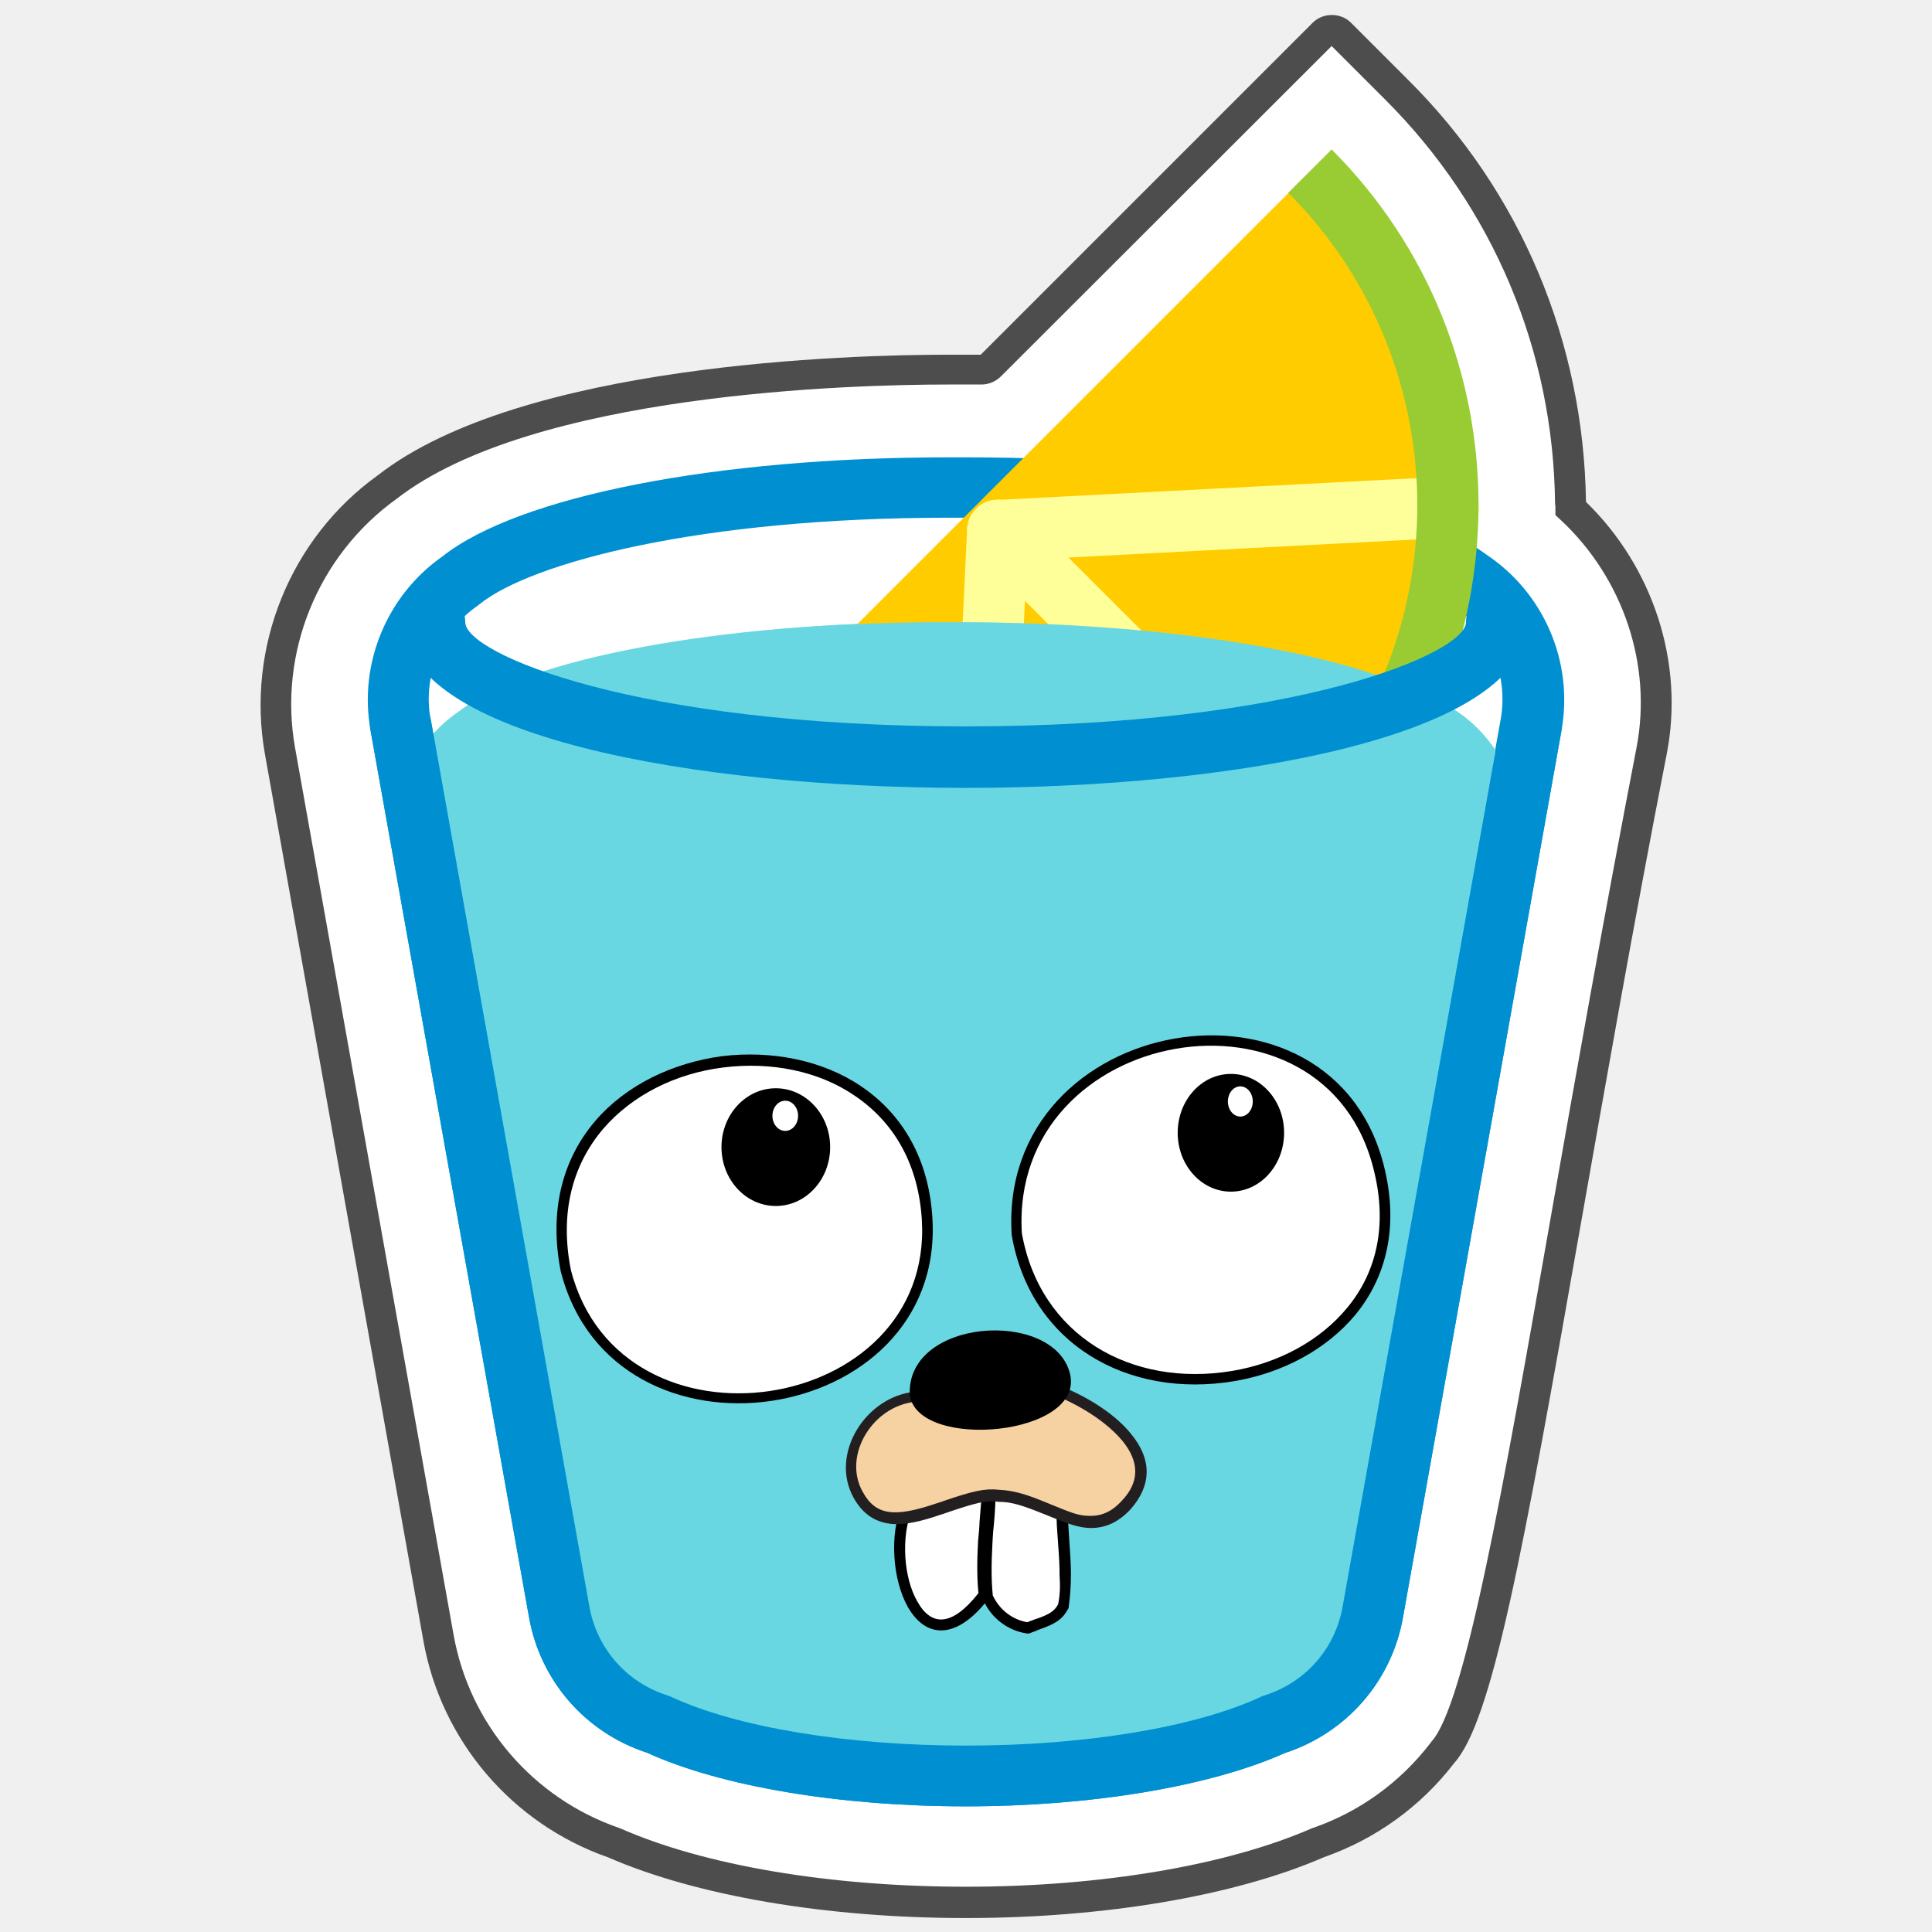
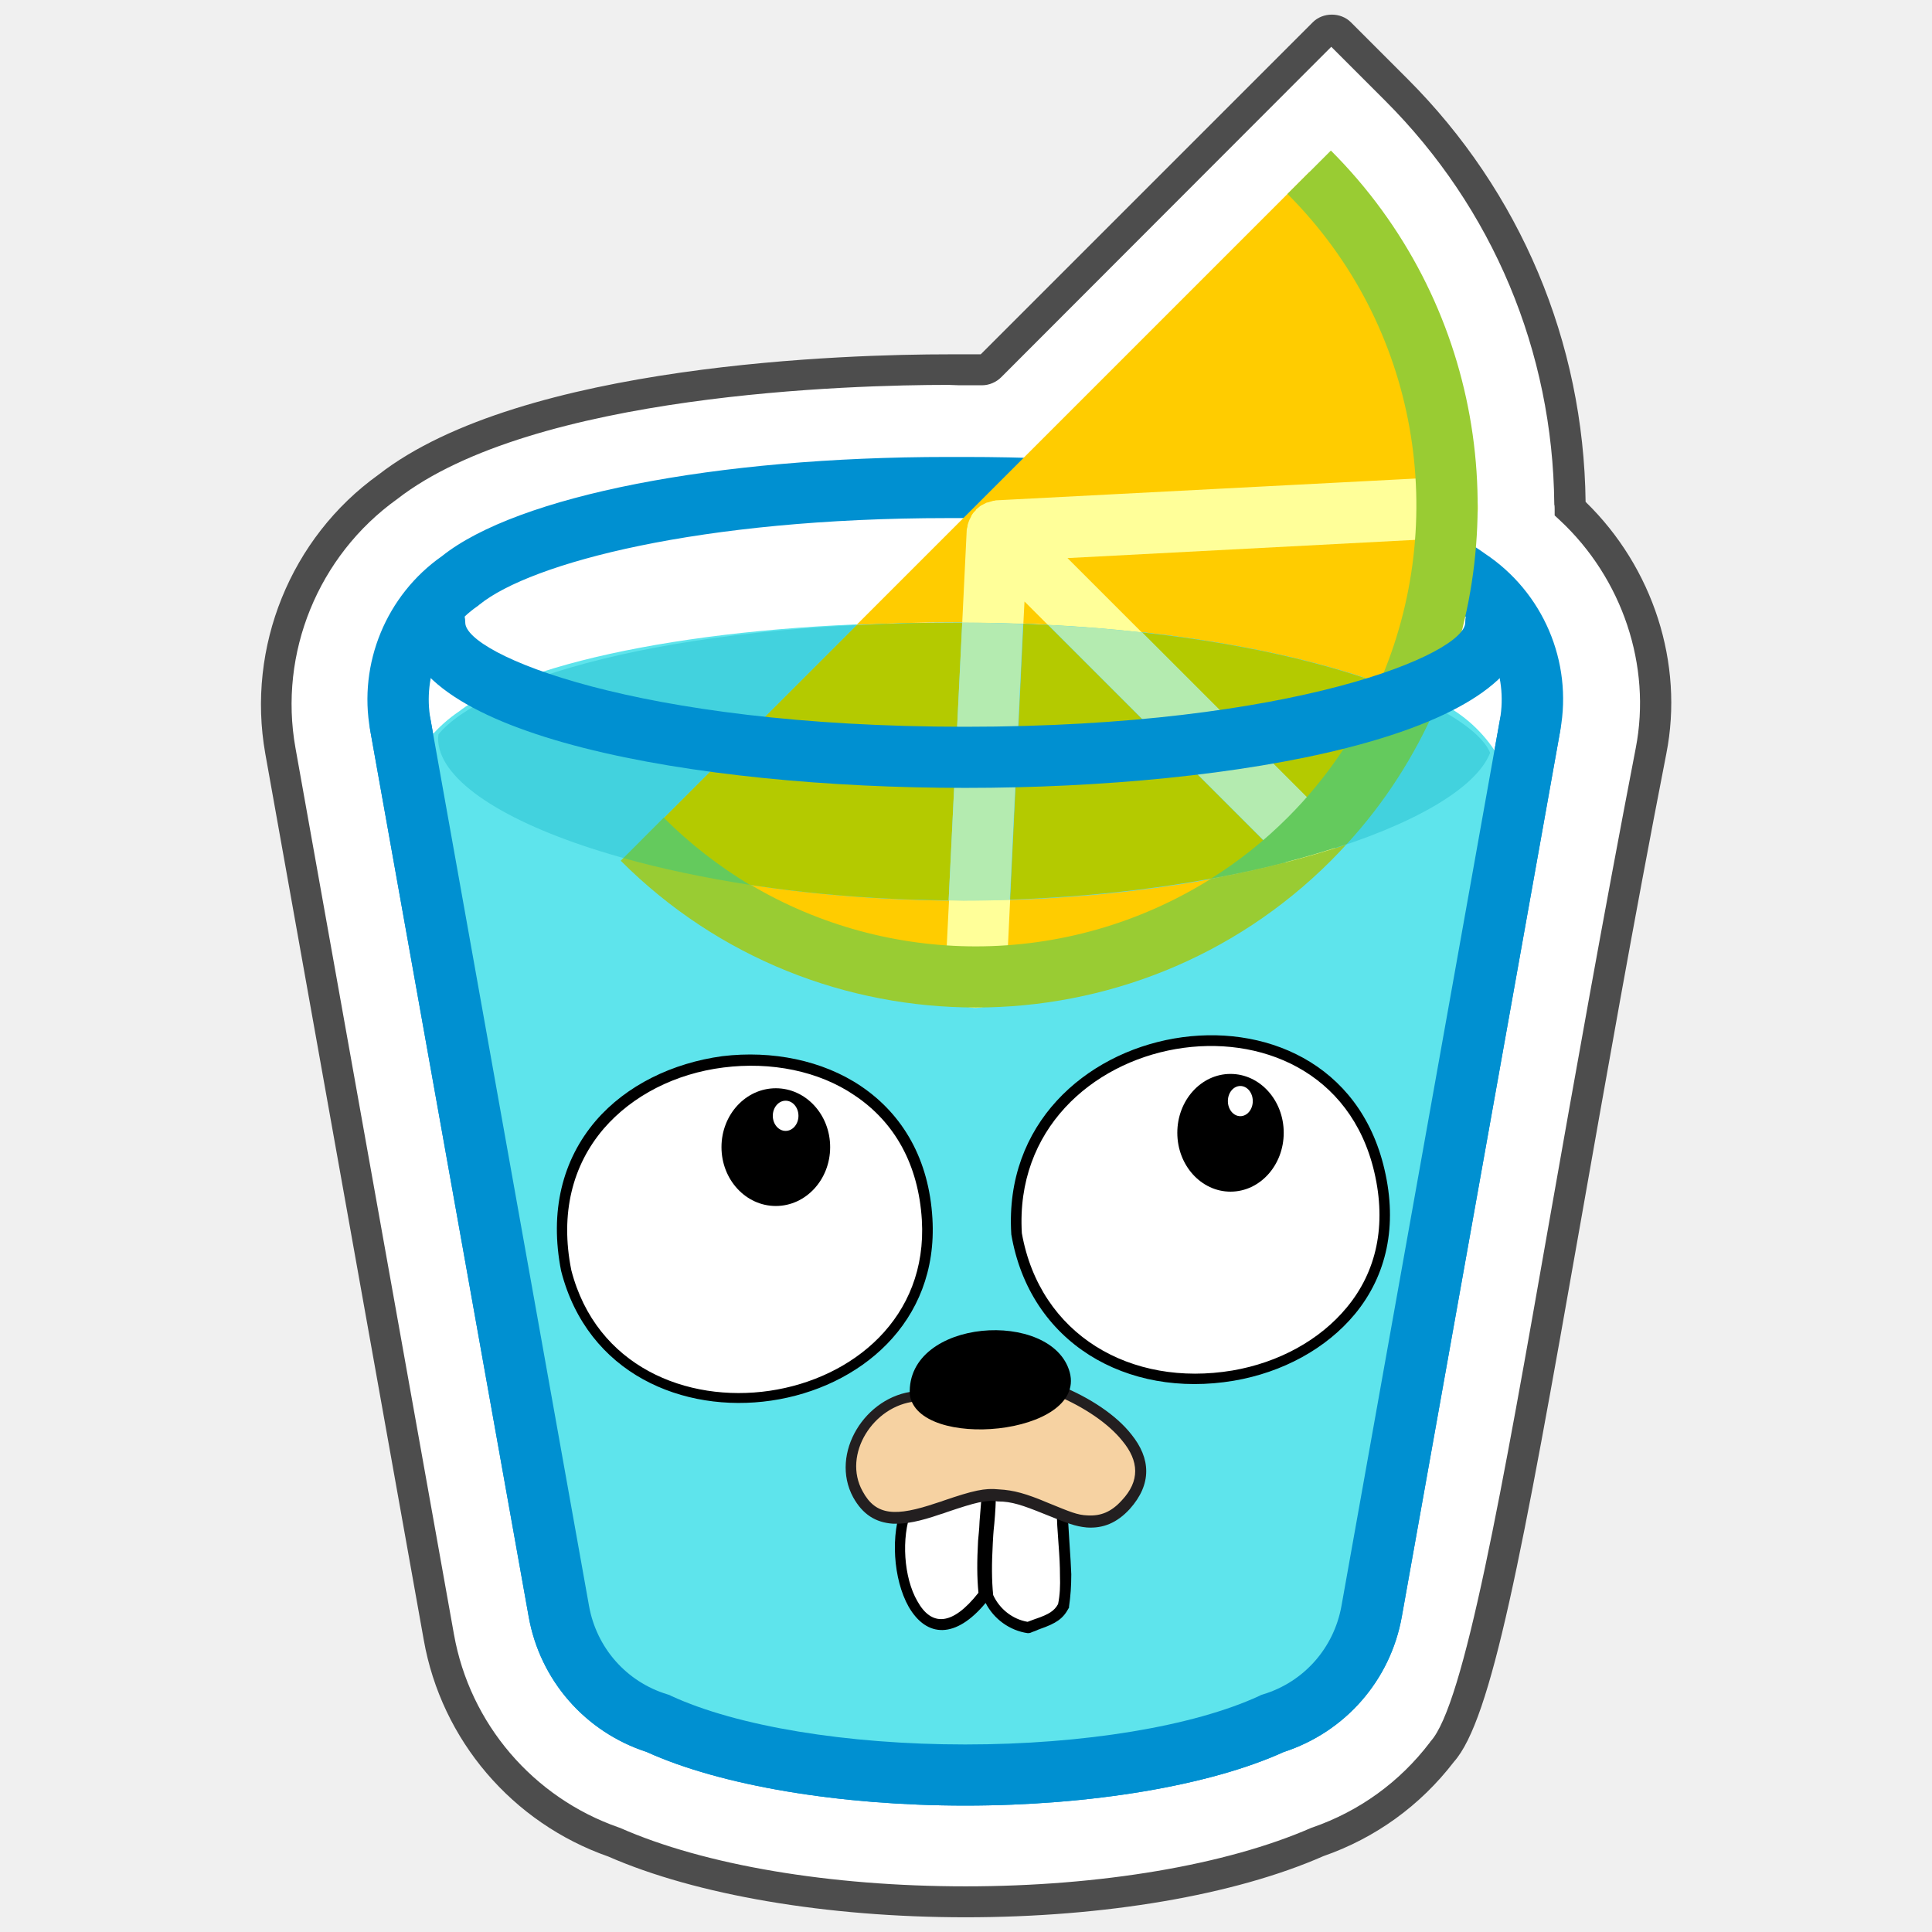
<svg xmlns="http://www.w3.org/2000/svg" version="1.1" id="Layer_2" x="0px" y="0px" viewBox="0 0 512 512" style="enable-background:new 0 0 512 512;" xml:space="preserve">
  <g>
    <g>
-       <path style="fill:#FFFFFF;" d="M437.7,198.9c4.6-23.8-4-48-21.4-64.2c0-0.3-0.1-1.2-0.1-1.4c-0.4-41.5-16.8-80.4-46.1-109.7l-15-15    c-1.2-1.2-3.2-1.2-4.4,0L262.4,97c-0.6,0.6-1.4,0.9-2.2,0.9c-1.5,0-2.9,0-4.4,0c0,0-1.8,0-1.8,0l-2.7,0    c-25.6,0-111.6,2.3-148.7,31.2c-22.1,15.8-33.2,43.2-28.4,69.9l42,235c4.5,25.3,22.3,46,46.4,54.3c22.9,10.1,56.8,15.9,93.3,15.9    s70.4-5.8,93.3-15.9c13.3-4.6,24.7-13,33-23.8C396.5,449,410,341.5,437.7,198.9z" />
-       <path style="fill:#4D4D4D;" d="M255.9,508.3c-36.9,0-71.4-5.9-94.8-16.1c-25.4-8.9-44.2-30.9-48.9-57.4l-42-235c-5-28.2,6.7-57.2,30-73.9    c38-29.6,125.3-31.9,151.1-31.9l2.8,0l1.8,0c1.3,0,2.7,0,4,0l88-88c2.7-2.7,7.4-2.7,10.1,0l15,15C403,50.7,419.7,90.6,420.3,133    c17.9,17.4,26.1,42.8,21.4,66.8c-8.9,45.6-16.2,87.4-22.7,124.2c-15.6,88.7-23.6,132-33.6,143.2c-8.9,11.6-20.9,20.2-34.6,25    C327.3,502.4,292.8,508.3,255.9,508.3z M251.3,101.9c-25.2,0-110.1,2.2-146.2,30.3c-20.9,15-31.4,40.9-26.9,66l42,235    c4.2,23.7,21,43.3,43.8,51.2l0.3,0.1c22.4,9.9,55.8,15.5,91.7,15.5s69.3-5.7,91.7-15.5l0.3-0.1c12.4-4.3,23.1-12.1,31.1-22.5    l0.2-0.3c8.9-9.6,19-66.8,31.7-139.2c6.5-36.9,13.9-78.7,22.7-124.3c4.2-21.8-3.5-44.9-20.2-60.4l-1.3-1.2l0-1.7    c0-0.2,0-1-0.1-1.2l0-0.2c-0.4-40.4-16.4-78.4-44.9-106.9l-14.3-14.3l-87.7,87.6c-1.3,1.3-3.2,2.1-5.1,2.1c-1.5,0-3,0-4.4,0    l-1.8,0L251.3,101.9z" />
+       <path style="fill:#FFFFFF;" d="M437.6,199c4.6-23.8-4-48-21.4-64.1c0-0.3-0.1-1.2-0.1-1.4c-0.4-41.5-16.7-80.4-46-109.6l-15-15    c-1.2-1.2-3.2-1.2-4.4,0l-88.3,88.3c-0.6,0.6-1.4,0.9-2.2,0.9c-1.5,0-2.9,0-4.4,0c0,0-1.8,0-1.8,0l-2.7,0    c-25.6,0-111.5,2.3-148.6,31.1c-22,15.8-33.2,43.2-28.4,69.9l42,234.9c4.5,25.3,22.2,45.9,46.4,54.3    c22.9,10.1,56.8,15.9,93.2,15.9s70.3-5.8,93.2-15.9c13.3-4.6,24.7-13,33-23.8C396.4,448.9,409.9,341.4,437.6,199z" />
+       <path style="fill:#4D4D4D;" d="M255.9,508.1c-36.8,0-71.4-5.9-94.7-16.1c-25.4-8.9-44.2-30.8-48.9-57.4l-42-234.9    c-5-28.2,6.7-57.2,30-73.9c38-29.6,125.2-31.9,151-31.9l2.8,0l1.8,0c1.3,0,2.7,0,4,0l88-88c2.7-2.7,7.4-2.7,10.1,0l15,15    c29.9,29.9,46.7,69.7,47.2,112.1c17.9,17.4,26.1,42.8,21.4,66.7c-8.9,45.6-16.2,87.3-22.7,124.1c-15.6,88.6-23.6,131.9-33.6,143.1    c-8.9,11.6-20.8,20.2-34.6,25C327.3,502.2,292.8,508.1,255.9,508.1z M251.3,102c-25.1,0-110,2.2-146.1,30.3    c-20.9,15-31.4,40.8-26.9,65.9l42,234.9c4.2,23.7,21,43.3,43.7,51.2l0.3,0.1c22.4,9.9,55.8,15.5,91.6,15.5s69.2-5.7,91.6-15.5    l0.3-0.1c12.4-4.3,23.1-12,31.1-22.5l0.2-0.3c8.9-9.6,19-66.8,31.7-139.1c6.5-36.8,13.9-78.6,22.7-124.2    c4.2-21.7-3.5-44.9-20.2-60.4l-1.3-1.2l0-1.7c0-0.2,0-1-0.1-1.2l0-0.2c-0.4-40.4-16.3-78.3-44.8-106.8l-14.3-14.3L265.3,100    c-1.3,1.3-3.2,2.1-5,2.1c-1.5,0-2.9,0-4.4,0l-1.8,0L251.3,102z" />
+     </g>
+     <g>
+       <path style="fill:#FFFFFF;" d="M388.8,153.4c-18.9-14.1-71.3-24.2-133-24.2c-0.6,0-1.3,0-1.9,0c-0.9,0-1.8,0-2.7,0    c-60.3,0-111.5,10.4-129.2,24.7c-11.8,8.2-18.7,22.8-15.9,38.2l42,234.9c2.6,14.3,12.9,25.6,26.3,29.7    c17.9,8.3,47.7,13.7,81.4,13.7s63.6-5.4,81.4-13.7c13.3-4.1,23.7-15.4,26.3-29.7l42-234.9C408.3,176.3,401.1,161.5,388.8,153.4z" />
+       <path style="fill:#0090D1;" d="M255.8,478.5c-33.3,0-64.8-5.3-84.4-14.2c-16.3-5.3-28.3-19-31.3-35.9l-42-234.9    c-3.2-17.7,4.3-35.8,19-46.1c20-16,72.6-26.3,134-26.3l2.8,0l1.9,0c62.5,0,116.5,10.1,137.7,25.6c15.4,10.2,23.3,28.6,20,46.8    l-42,234.9c-3,16.9-15,30.6-31.3,35.9C320.6,473.2,289.1,478.5,255.8,478.5z M251.2,137.3c-65.8,0-110.5,11.9-124.1,22.9    c-0.2,0.1-0.3,0.3-0.5,0.4c-9.7,6.7-14.6,18.5-12.5,30.1l42,234.9c2,11.1,9.9,20.1,20.7,23.4c0.3,0.1,0.7,0.2,1,0.4    c17.5,8.1,46.7,12.9,78,12.9s60.5-4.8,78-12.9c0.3-0.2,0.7-0.3,1-0.4c10.8-3.3,18.7-12.3,20.7-23.4l42-234.9    c2.1-11.9-3-23.8-13.2-30.5c-0.1-0.1-0.3-0.2-0.4-0.3c-14.6-10.9-61-22.6-128.2-22.6l-1.9,0L251.2,137.3z" />
+     </g>
+     <g>
+       <path style="fill:#5EE4EC;" d="M384.9,188c-18.6-13.4-70.3-23-131.2-23c-0.6,0-1.2,0-1.9,0c-0.9,0-1.8,0-2.7,0    c-59.5,0-109.9,9.9-127.4,23.5c-11.6,7.8-18.4,21.7-15.7,36.3L147.6,429c2.5,13.6,12.8,24.4,25.9,28.3c17.6,7.9,47,13,80.3,13    s62.7-5.2,80.3-13c13.1-3.9,23.4-14.7,25.9-28.3l41.4-204.2C404.2,209.8,397,195.6,384.9,188z" />
    </g>
    <g>
      <g>
-         <path style="fill:#FFFFFF;" d="M389.1,153.3c-18.9-14.1-71.3-24.2-133.1-24.2c-0.6,0-1.3,0-1.9,0c-0.9,0-1.8,0-2.7,0     c-60.4,0-111.6,10.4-129.3,24.7c-11.8,8.2-18.7,22.8-15.9,38.2l42,235c2.6,14.4,12.9,25.6,26.3,29.8     c17.9,8.3,47.7,13.7,81.5,13.7s63.6-5.4,81.5-13.7c13.3-4.1,23.7-15.4,26.3-29.8l42-235C408.6,176.3,401.3,161.4,389.1,153.3z" />
-         <path style="fill:#0090D1;" d="M255.9,478.7c-33.4,0-64.9-5.3-84.4-14.2c-16.3-5.3-28.3-19-31.3-35.9l-42-235c-3.2-17.7,4.3-35.8,19-46.1     c20.1-16,72.6-26.3,134.1-26.3l2.8,0l1.9,0c62.6,0,116.6,10.1,137.8,25.7c15.4,10.2,23.3,28.6,20,46.8l-42,235     c-3,16.9-15,30.6-31.3,35.9C320.8,473.4,289.3,478.7,255.9,478.7z M251.3,137.2c-65.9,0-110.5,11.9-124.2,22.9     c-0.2,0.1-0.3,0.3-0.5,0.4c-9.7,6.7-14.6,18.5-12.5,30.1l42,235c2,11.1,9.9,20.1,20.7,23.5c0.3,0.1,0.7,0.2,1,0.4     c17.5,8.1,46.7,12.9,78.1,12.9s60.6-4.8,78.1-12.9c0.3-0.2,0.7-0.3,1-0.4c10.8-3.4,18.7-12.3,20.7-23.5l42-235     c2.1-11.9-3-23.9-13.2-30.5c-0.1-0.1-0.3-0.2-0.4-0.3c-14.6-10.9-61-22.6-128.3-22.6l-1.9,0L251.3,137.2z" />
+         <path style="fill:#FFFFFF;" d="M281.6,401.6c0.1,7.6,1.6,15.9,0.3,23.9c-2.1,3.9-5.9,4.3-9.4,5.8c-4.8-0.7-8.8-3.9-10.7-8.3     c-1.2-9.1,0.3-17.7,0.7-26.8c0-0.3,5.6,0.1,10.7,1.6C277.6,399.2,281.6,401.5,281.6,401.6L281.6,401.6z M239.5,402.2     c-4.2,15.8,5.5,41.5,21.4,20.4c-1.2-8.9,0.1-17.5,0.6-26.3C261.7,395.5,239.7,401.2,239.5,402.2L239.5,402.2z" />
      </g>
      <g>
-         <path style="fill:#69D7E2;" d="M385.2,187.9c-18.7-13.4-70.4-23-131.3-23c-0.6,0-1.2,0-1.9,0c-0.9,0-1.8,0-2.7,0     c-59.6,0-110,9.9-127.5,23.5c-11.6,7.8-18.4,21.7-15.7,36.4l41.5,204.4c2.5,13.7,12.8,24.4,25.9,28.3c17.6,7.9,47.1,13,80.4,13     s62.7-5.2,80.4-13c13.2-3.9,23.4-14.7,25.9-28.3l41.5-204.4C404.4,209.8,397.3,195.6,385.2,187.9z" />
+         <path d="M283.4,408.6c-0.3-4.5-0.4-6.2-0.4-8.5v-1l-1-0.3l-18.7-5.8v-1l-1.9,0.4h-0.1v0.1l-21.1,5.4l-0.7,0.1l-0.3,0.7     c-3.3,7.9-2.5,19.8,1.6,27.1c4.8,8.3,12.5,8.5,20.4-1c2.2,4.3,6.4,7.3,11.1,8h0.4l0.4-0.1c0.6-0.3,1.2-0.4,2.2-0.9     c0.1,0,0.1,0,0.3-0.1c4.3-1.5,6.1-2.7,7.6-5.5l0.1-0.1v-0.3c0.4-2.7,0.6-5.5,0.6-8.6C283.8,414.9,283.7,412.8,283.4,408.6     L283.4,408.6z M259.6,403.1c-0.1,2.7-0.3,3.7-0.4,5.2c-0.3,5.5-0.3,9.7,0.1,13.8c-7,8.9-12.5,8.9-16.2,2.2     c-3.6-6.2-4.3-16.8-1.6-23.8l18.7-4.8C260,397.8,259.9,399.7,259.6,403.1z M280.4,425.1c-1,1.8-2.4,2.7-5.9,3.9     c-0.1,0-0.1,0-0.3,0.1c-0.9,0.3-1.5,0.6-1.9,0.7c-4-0.7-7.4-3.4-9.1-7.1c-0.4-4-0.4-8.2-0.1-13.7c0.1-1.5,0.1-2.5,0.4-5.2     c0.3-3.4,0.4-5.5,0.4-7.4l16.2,4.9c0,1.9,0.1,3.7,0.4,7.6c0.3,4,0.4,6.1,0.4,8.5C281,420.2,280.9,422.7,280.4,425.1z" />
+       </g>
+       <g>
+         <path style="fill:#FFFFFF;" d="M150,336.8c13.7,53.2,98.9,39.5,95.6-13.8C241.8,259.1,136.9,271.4,150,336.8" />
+       </g>
+       <g>
+         <path d="M247.1,322.9c-0.9-15.5-7.7-27.5-19-35.1c-10.1-6.8-23.5-9.5-36.7-7.9c-13.2,1.8-25.4,7.7-33.5,17.1     c-8.9,10.4-12.3,24.1-9.2,39.8l1.3-0.3l-1.3,0.3C162.7,391.6,250.4,378.3,247.1,322.9z M151.4,336.6c-3-15,0.3-27.8,8.6-37.5     c7.6-8.8,19-14.6,31.7-16.2c12.6-1.6,25.3,0.9,34.8,7.4c10.6,7.1,16.9,18.3,17.8,33C247.4,375.2,164.6,387.7,151.4,336.6     L151.4,336.6z" />
+       </g>
+       <g>
+         <ellipse cx="205.6" cy="304" rx="14.4" ry="15.6" />
+       </g>
+       <g>
+         <ellipse style="fill:#FFFFFF;" cx="208.2" cy="295.7" rx="3.4" ry="4" />
+       </g>
+       <g>
+         <path style="fill:#FFFFFF;" d="M269.5,326.9c10.6,61.1,110.5,44.9,96-16.7C352.6,254.9,265.9,270.3,269.5,326.9" />
+       </g>
+       <g>
+         <path d="M366.9,309.9C353.7,253,264.4,268.6,268,327v0.1c4.9,28.8,30.6,43.6,59,38.8c12.9-2.2,24.5-8.5,32.1-17.7     C367.5,338,370.4,324.8,366.9,309.9L366.9,309.9z M356.9,346.5c-7.1,8.6-18,14.6-30.3,16.7c-26.9,4.5-51-9.4-55.8-36.4     c-3.3-55,80.9-69.7,93.4-16.2C367.5,324.7,364.8,337,356.9,346.5z" />
+       </g>
+       <g>
+         <ellipse cx="326.1" cy="300.2" rx="14.1" ry="15.6" />
+       </g>
+       <g>
+         <ellipse style="fill:#FFFFFF;" cx="328.7" cy="291.8" rx="3.3" ry="4" />
      </g>
      <g>
        <g>
-           <path style="fill:#FFCC00;" d="M347.2,45.4c48.9,48.9,48.9,128.1,0,176.9s-128.1,48.9-176.9,0L347.2,45.4z" />
+           <path style="fill:#F6D2A2;" d="M242.6,370.1c-11.7,1-21.3,14.9-15.2,25.9c8,14.6,26-1.3,37.2,0.1c12.9,0.3,23.5,13.7,33.7,2.4      c11.4-12.5-4.9-24.7-17.8-30L242.6,370.1L242.6,370.1z" />
        </g>
        <g>
-           <g>
-             <line style="fill:none;" x1="258.7" y1="259" x2="264.5" y2="140.6" />
-             <path style="fill:#FFFF99;" d="M258.7,267.1c-0.1,0-0.3,0-0.4,0c-4.5-0.2-7.9-4-7.7-8.5l5.7-118.4c0.2-4.5,4-7.9,8.5-7.7       c4.5,0.2,7.9,4,7.7,8.5l-5.7,118.4C266.6,263.7,263,267.1,258.7,267.1z" />
-           </g>
-           <g>
-             <line style="fill:none;" x1="264.5" y1="140.6" x2="383.8" y2="134.4" />
-             <path style="fill:#FFFF99;" d="M264.5,148.7c-4.3,0-7.9-3.4-8.1-7.7c-0.2-4.5,3.2-8.3,7.7-8.5l119.4-6.2c4.5-0.2,8.3,3.2,8.5,7.7       c0.2,4.5-3.2,8.3-7.7,8.5l-119.4,6.2C264.7,148.7,264.6,148.7,264.5,148.7z" />
-           </g>
-           <g>
-             <line style="fill:none;" x1="346.2" y1="222.4" x2="264.5" y2="140.6" />
-             <path style="fill:#FFFF99;" d="M346.2,230.5c-2.1,0-4.2-0.8-5.7-2.4l-81.8-81.8c-3.2-3.2-3.2-8.3,0-11.5c3.2-3.2,8.3-3.2,11.5,0       l81.8,81.8c3.2,3.2,3.2,8.3,0,11.5C350.4,229.7,348.3,230.5,346.2,230.5z" />
-           </g>
+           <path style="fill:#231F20;" d="M299.8,380.1c-4-5.1-11-9.7-18.6-12.8l-0.3-0.1h-0.3l-38.1,1.5c-13.2,1.2-22.7,16.5-16.4,28.1      c2.5,4.5,5.9,6.7,10.6,7c3.4,0.1,7-0.6,12.5-2.5c0.4-0.1,1-0.3,1.8-0.6c7.4-2.5,10.4-3.3,13.4-2.8h0.1c3.6,0,6.5,1,12.2,3.3      c6.2,2.5,8.2,3.3,11.3,3.6c4.3,0.3,8-1.2,11.4-4.9C305.3,393.3,305,386.5,299.8,380.1L299.8,380.1z M297.3,397.6      c-2.8,3.1-5.6,4.2-9.1,4c-2.7-0.1-4.5-0.9-10.4-3.3c-5.9-2.5-9.2-3.4-13.1-3.6c-3.7-0.4-6.8,0.3-14.7,3      c-0.7,0.3-1.3,0.4-1.8,0.6c-10.9,3.7-16.1,3.4-19.6-3.1c-5.4-9.7,2.8-22.7,14-23.8l37.6-1.5c7.1,3,13.5,7.3,17.2,11.9      C301.9,387.2,302.1,392.5,297.3,397.6L297.3,397.6z" />
        </g>
        <g>
-           <path style="fill:#99CC33;" d="M258.7,267.1c-34.1,0-68.2-13-94.2-39l11.5-11.5c22.8,22.8,52.8,34.2,82.7,34.2c30,0,59.9-11.4,82.7-34.2      c45.6-45.6,45.6-119.8,0-165.5l11.5-11.5c51.9,51.9,51.9,136.5,0,188.4C327,254.1,292.8,267.1,258.7,267.1z" />
+           <path d="M283.5,363.7c-4.6-16.9-43.3-14.4-42.4,5.8C243,384.5,287.9,380.5,283.5,363.7z" />
        </g>
      </g>
-       <g>
-         <path style="fill:#69D7E2;" d="M383.6,187.9c-18.4-13.4-69.5-23-129.6-23c-0.6,0-1.2,0-1.9,0c-0.9,0-1.8,0-2.7,0     c-58.8,0-108.6,9.9-125.8,23.5c-11.5,7.8-18.2,21.7-15.5,36.4l40.9,204.4c2.5,13.7,12.6,24.4,25.6,28.3c17.4,7.9,46.4,13,79.3,13     s61.9-5.2,79.3-13c13-3.9,23.1-14.7,25.6-28.3l40.9-204.4C402.6,209.8,395.6,195.6,383.6,187.9z" />
-       </g>
-       <g>
-         <g>
-           <path style="fill:#FFFFFF;" d="M281.6,401.7c0.1,7.6,1.6,15.9,0.3,24c-2.1,3.9-6,4.3-9.4,5.8c-4.8-0.7-8.8-3.9-10.7-8.3      c-1.2-9.1,0.3-17.7,0.7-26.8c0-0.3,5.7,0.1,10.7,1.6C277.6,399.4,281.6,401.6,281.6,401.7L281.6,401.7z M239.5,402.3      c-4.2,15.8,5.5,41.5,21.4,20.4c-1.2-8.9,0.1-17.6,0.6-26.3C261.7,395.6,239.7,401.3,239.5,402.3L239.5,402.3z" />
-         </g>
-         <g>
-           <path d="M283.4,408.7c-0.3-4.5-0.4-6.2-0.4-8.5v-1l-1-0.3l-18.7-5.8v-1l-1.9,0.4h-0.1v0.1L240,398l-0.7,0.1l-0.3,0.7      c-3.3,7.9-2.5,19.8,1.6,27.1c4.8,8.3,12.5,8.5,20.4-1c2.2,4.3,6.4,7.3,11.2,8h0.4l0.4-0.1c0.6-0.3,1.2-0.4,2.2-0.9      c0.1,0,0.1,0,0.3-0.1c4.3-1.5,6.1-2.7,7.6-5.5l0.1-0.1v-0.3c0.4-2.7,0.6-5.5,0.6-8.6C283.8,415,283.7,412.9,283.4,408.7      L283.4,408.7z M259.6,403.2c-0.1,2.7-0.3,3.7-0.4,5.2c-0.3,5.5-0.3,9.7,0.1,13.8c-7,8.9-12.5,8.9-16.2,2.2      c-3.6-6.2-4.3-16.8-1.6-23.8l18.7-4.8C260,397.9,259.9,399.8,259.6,403.2z M280.4,425.2c-1,1.8-2.4,2.7-6,3.9      c-0.1,0-0.1,0-0.3,0.1c-0.9,0.3-1.5,0.6-1.9,0.7c-4-0.7-7.4-3.4-9.1-7.1c-0.4-4-0.4-8.2-0.1-13.7c0.1-1.5,0.1-2.5,0.4-5.2      c0.3-3.4,0.4-5.5,0.4-7.4l16.2,4.9c0,1.9,0.1,3.7,0.4,7.6c0.3,4,0.4,6.1,0.4,8.5C281,420.3,280.9,422.9,280.4,425.2z" />
-         </g>
-         <g>
-           <path style="fill:#FFFFFF;" d="M149.9,336.9c13.7,53.3,98.9,39.6,95.7-13.8C241.7,259.1,136.9,271.4,149.9,336.9" />
-         </g>
-         <g>
-           <path d="M247.1,322.9c-0.9-15.5-7.7-27.5-19-35.1c-10.1-6.8-23.5-9.5-36.8-7.9c-13.2,1.8-25.4,7.7-33.5,17.1      c-8.9,10.4-12.3,24.1-9.2,39.9l1.3-0.3l-1.3,0.3C162.6,391.7,250.4,378.4,247.1,322.9z M151.3,336.6c-3-15,0.3-27.8,8.6-37.5      c7.6-8.8,19-14.6,31.7-16.2c12.6-1.6,25.3,0.9,34.8,7.4c10.6,7.1,17,18.3,17.9,33C247.4,375.3,164.5,387.8,151.3,336.6      L151.3,336.6z" />
-         </g>
-         <g>
-           <ellipse cx="205.6" cy="304" rx="14.4" ry="15.6" />
-         </g>
-         <g>
-           <ellipse style="fill:#FFFFFF;" cx="208.1" cy="295.7" rx="3.4" ry="4" />
-         </g>
-         <g>
-           <path style="fill:#FFFFFF;" d="M269.5,327c10.6,61.2,110.6,44.9,96.1-16.7C352.7,254.9,265.9,270.3,269.5,327" />
-         </g>
-         <g>
-           <path d="M367,310c-13.2-57-102.5-41.4-98.9,17.1v0.1c4.9,28.9,30.7,43.6,59.1,38.8c12.9-2.2,24.5-8.5,32.1-17.7      C367.6,338.1,370.5,324.9,367,310L367,310z M357,346.6c-7.1,8.6-18,14.6-30.4,16.7c-26.9,4.5-51-9.4-55.8-36.5      c-3.3-55.1,80.9-69.8,93.4-16.2C367.6,324.7,364.9,337.1,357,346.6z" />
-         </g>
-         <g>
-           <ellipse cx="326.2" cy="300.2" rx="14.1" ry="15.6" />
-         </g>
-         <g>
-           <ellipse style="fill:#FFFFFF;" cx="328.7" cy="291.9" rx="3.3" ry="4" />
-         </g>
-         <g>
-           <g>
-             <path style="fill:#F6D2A2;" d="M242.6,370.2c-11.8,1-21.3,14.9-15.2,25.9c8,14.6,26-1.3,37.2,0.1c12.9,0.3,23.5,13.7,33.8,2.4       c11.5-12.5-4.9-24.7-17.9-30.1L242.6,370.2L242.6,370.2z" />
-           </g>
-           <g>
-             <path style="fill:#231F20;" d="M299.9,380.2c-4-5.1-11-9.7-18.6-12.8l-0.3-0.1h-0.3l-38.1,1.5c-13.2,1.2-22.8,16.5-16.4,28.1       c2.5,4.5,6,6.7,10.6,7c3.4,0.1,7-0.6,12.5-2.5c0.4-0.1,1-0.3,1.8-0.6c7.4-2.5,10.4-3.3,13.4-2.8h0.1c3.6,0,6.5,1,12.2,3.3       c6.2,2.5,8.2,3.3,11.3,3.6c4.3,0.3,8-1.2,11.5-4.9C305.4,393.4,305.1,386.6,299.9,380.2L299.9,380.2z M297.3,397.7       c-2.8,3.1-5.7,4.2-9.1,4c-2.7-0.1-4.5-0.9-10.4-3.3c-6-2.5-9.2-3.4-13.1-3.6c-3.7-0.4-6.8,0.3-14.7,3c-0.7,0.3-1.3,0.4-1.8,0.6       c-10.9,3.7-16.1,3.4-19.6-3.1c-5.4-9.7,2.8-22.8,14-23.8l37.6-1.5c7.1,3,13.5,7.3,17.3,11.9       C301.9,387.3,302.1,392.7,297.3,397.7L297.3,397.7z" />
-           </g>
-           <g>
-             <path d="M283.5,363.8c-4.6-17-43.3-14.4-42.4,5.8C243,384.6,288,380.6,283.5,363.8z" />
-           </g>
-         </g>
-       </g>
-       <g>
-         <path style="fill:#0090D1;" d="M255.9,478.7c-33.4,0-64.9-5.3-84.4-14.2c-16.3-5.3-28.3-19-31.3-35.9l-42-235c-0.8-4.4,2.1-8.6,6.6-9.4     c4.4-0.8,8.6,2.1,9.4,6.6l42,235c2,11.1,9.9,20.1,20.7,23.5c0.3,0.1,0.7,0.2,1,0.4c17.5,8.1,46.7,12.9,78.1,12.9     s60.6-4.8,78.1-12.9c0.3-0.2,0.7-0.3,1-0.4c10.8-3.4,18.7-12.3,20.7-23.5l42-235c0.8-4.4,5-7.4,9.4-6.6c4.4,0.8,7.3,5,6.6,9.4     l-42,235c-3,16.9-15,30.6-31.3,35.9C320.8,473.4,289.3,478.7,255.9,478.7z" />
-       </g>
-       <g style="opacity:0.5;">
-         <path style="fill:#69D7E2;" d="M254,164.9c-79.2,0-126.5,15.9-137.8,29.7c0,0.4-0.1,0.7-0.1,1.1c0,20.6,62.2,43,139.5,43     c72.3,0,132.2-20.3,139.5-39.1C389.4,185.6,336.9,164.9,254,164.9z" />
-       </g>
-       <g>
-         <path style="fill:#0090D1;" d="M255.9,208.8c-71.7,0-148.8-13.7-148.8-43.9c0-4.5,3.6-8.1,8.1-8.1c4.5,0,8.1,3.6,8.1,8.1     c0,8.3,45.1,27.6,132.6,27.6s132.6-19.4,132.6-27.6c0-4.5,3.6-8.1,8.1-8.1s8.1,3.6,8.1,8.1C404.7,195,327.6,208.8,255.9,208.8z" />
-       </g>
+     </g>
+     <g>
+       <path style="fill:#0090D1;" d="M255.8,478.5c-33.3,0-64.8-5.3-84.4-14.2c-16.3-5.3-28.3-19-31.3-35.9l-42-234.9c-0.8-4.4,2.1-8.6,6.6-9.4    c4.4-0.8,8.6,2.1,9.4,6.6l42,234.9c2,11.1,9.9,20.1,20.7,23.4c0.3,0.1,0.7,0.2,1,0.4c17.5,8.1,46.7,12.9,78,12.9s60.5-4.8,78-12.9    c0.3-0.2,0.7-0.3,1-0.4c10.8-3.3,18.7-12.3,20.7-23.4l42-234.9c0.8-4.4,5-7.4,9.4-6.6c4.4,0.8,7.3,5,6.6,9.4l-42,234.9    c-3,16.9-15,30.6-31.3,35.9C320.6,473.2,289.1,478.5,255.8,478.5z" />
+     </g>
+     <g>
+       <path style="fill:#42D2DE;" d="M253.9,165c-79.2,0-126.4,15.9-137.7,29.6c0,0.4-0.1,0.7-0.1,1.1c0,20.6,62.2,42.9,139.4,42.9    c72.3,0,132.1-20.3,139.4-39.1C389.1,185.7,336.6,165,253.9,165z" />
+     </g>
+     <path style="fill:#FFCC00;" d="M179.6,230.9c46.7,38.2,114.6,37.4,160.5-2.2c-23.5,6-52.9,9.9-84.6,9.9   C227.5,238.6,201.4,235.7,179.6,230.9z" />
+     <path style="fill:#FFCC00;" d="M373.2,184c19.9-45.7,11.2-101-26.2-138.4l-120,120c8.5-0.4,17.5-0.7,26.9-0.7   C308.3,165,349.6,173.9,373.2,184z" />
+     <path style="fill:#69D7E2;" d="M373.2,184c-23.6-10.1-64.9-19-119.3-19c-9.4,0-18.4,0.2-26.9,0.7l-56.8,56.8c3,3,6.2,5.9,9.4,8.5   c21.8,4.7,47.8,7.7,75.9,7.7c31.7,0,61.1-3.9,84.6-9.9c2.3-2,4.6-4.1,6.9-6.3C358.4,211,367.1,197.9,373.2,184z" />
+     <path style="fill:none;" d="M271.5,159.4l-0.3,5.9c2.2,0.1,4.4,0.2,6.5,0.3L271.5,159.4z" />
+     <path style="fill:#FFFF99;" d="M340.5,228.3c1.5,1.4,3.5,2.2,5.5,2.2c2.1,0,4.2-0.8,5.7-2.4c3.1-3.1,3.1-7.9,0.3-11.1   c-1.6,1.8-3.3,3.6-5.1,5.4C344.9,224.5,342.7,226.4,340.5,228.3z" />
+     <path style="fill:#FFFF99;" d="M251.5,238.6l-1,20c-0.2,4.5,3.2,8.3,7.7,8.5c0.1,0,0.3,0,0.4,0c4.3,0,7.9-3.4,8.1-7.7l1-21   c-4,0.1-8.1,0.2-12.2,0.2C254.1,238.6,252.8,238.6,251.5,238.6z" />
+     <path style="fill:#FFFF99;" d="M383.2,126.4l-119.3,6.2c-0.1,0-0.3,0.1-0.4,0.1c-0.2,0-0.4,0-0.5,0.1c-0.1,0-0.3,0.1-0.4,0.1   c-0.2,0.1-0.4,0.1-0.6,0.2c-0.2,0-0.3,0.1-0.5,0.1c-0.1,0-0.2,0.1-0.4,0.2c-0.2,0.1-0.4,0.2-0.6,0.3c-0.2,0.1-0.3,0.2-0.4,0.2   c-0.1,0.1-0.2,0.1-0.3,0.2c-0.2,0.1-0.3,0.3-0.5,0.4c-0.2,0.1-0.3,0.3-0.5,0.4c0,0-0.1,0.1-0.1,0.1c0,0-0.1,0.1-0.1,0.2   c-0.1,0.1-0.2,0.3-0.4,0.4c-0.1,0.2-0.3,0.3-0.4,0.5c-0.1,0.1-0.1,0.2-0.2,0.3c-0.1,0.1-0.2,0.3-0.2,0.4c-0.1,0.2-0.2,0.4-0.3,0.6   c-0.1,0.1-0.1,0.2-0.2,0.4c-0.1,0.2-0.1,0.3-0.2,0.5c-0.1,0.2-0.1,0.4-0.2,0.6c0,0.1-0.1,0.3-0.1,0.4c0,0.2,0,0.4-0.1,0.6   c0,0.1-0.1,0.3-0.1,0.4L255,165c5.6,0,10.9,0.1,16.2,0.3l0.3-5.9l6.2,6.2c8.7,0.4,17,1.1,24.9,2l-19.7-19.7l101.1-5.3   c4.5-0.2,7.9-4,7.7-8.5C391.4,129.6,387.6,126.1,383.2,126.4z" />
+     <path style="fill:#B4CA00;" d="M253.9,165c-9.4,0-18.4,0.2-26.9,0.7l-56.8,56.8c3,3,6.2,5.9,9.4,8.5c20.8,4.5,45.4,7.4,71.8,7.6L255,165   C254.6,165,254.3,165,253.9,165z" />
+     <path style="fill:#B4CA00;" d="M352,217c8.9-10.1,16-21.2,21.1-33c-15.9-6.8-39.9-13.1-70.5-16.4l49.1,49.1   C351.9,216.8,351.9,216.9,352,217z" />
+     <path style="fill:#B4CA00;" d="M277.7,165.6c-2.1-0.1-4.3-0.2-6.5-0.3l-3.5,73.1c27-0.9,51.9-4.5,72.4-9.7c0.1-0.1,0.3-0.3,0.4-0.4   c-0.1-0.1-0.2-0.1-0.3-0.2L277.7,165.6z" />
+     <path style="fill:#B4EBB0;" d="M255,165l-3.6,73.6c1.3,0,2.7,0.1,4,0.1c4.1,0,8.2-0.1,12.2-0.2l3.5-73.1C266,165.1,260.6,165,255,165z" />
+     <path style="fill:#B4EBB0;" d="M340.3,228.1c0.1,0.1,0.2,0.1,0.3,0.2c2.2-1.9,4.4-3.9,6.4-5.9c1.8-1.8,3.4-3.6,5.1-5.4   c-0.1-0.1-0.2-0.2-0.3-0.3l-49.1-49.1c-7.9-0.9-16.2-1.5-24.9-2L340.3,228.1z" />
+     <path style="fill:#99CC33;" d="M258.6,250.8c-20.7,0-41.5-5.5-59.8-16.4c-12.2-1.9-23.5-4.3-33.5-7.1l-0.8,0.8c26,26,60,38.9,94.1,38.9   c34.1,0,68.2-13,94.1-38.9c1.4-1.4,2.8-2.9,4.1-4.3c-10.4,3.5-22.5,6.6-35.9,9.1C301.9,244.8,280.3,250.8,258.6,250.8z" />
+     <path style="fill:#99CC33;" d="M352.7,39.9l-11.5,11.5c35,35,43.1,86.8,24.3,129.7c5.8,2.1,10.7,4.3,14.9,6.4   C401.8,138.7,392.5,79.7,352.7,39.9z" />
+     <path style="fill:#64CA5D;" d="M365.6,181c-5.7,12.9-13.8,25.1-24.3,35.6c-6.3,6.3-13.1,11.7-20.3,16.2c13.4-2.4,25.5-5.6,35.9-9.1   c10.1-11,17.9-23.3,23.6-36.3C376.3,185.3,371.3,183.1,365.6,181z" />
+     <path style="fill:#64CA5D;" d="M175.9,216.7l-10.7,10.7c10,2.8,21.3,5.2,33.5,7.1C190.6,229.6,182.9,223.7,175.9,216.7z" />
+     <g>
+       <path style="fill:#0090D1;" d="M255.8,208.8c-71.6,0-148.7-13.7-148.7-43.8c0-4.5,3.6-8.1,8.1-8.1s8.1,3.6,8.1,8.1    c0,8.3,45.1,27.6,132.5,27.6s132.5-19.4,132.5-27.6c0-4.5,3.6-8.1,8.1-8.1s8.1,3.6,8.1,8.1C404.5,195.1,327.4,208.8,255.8,208.8z" />
    </g>
  </g>
</svg>
